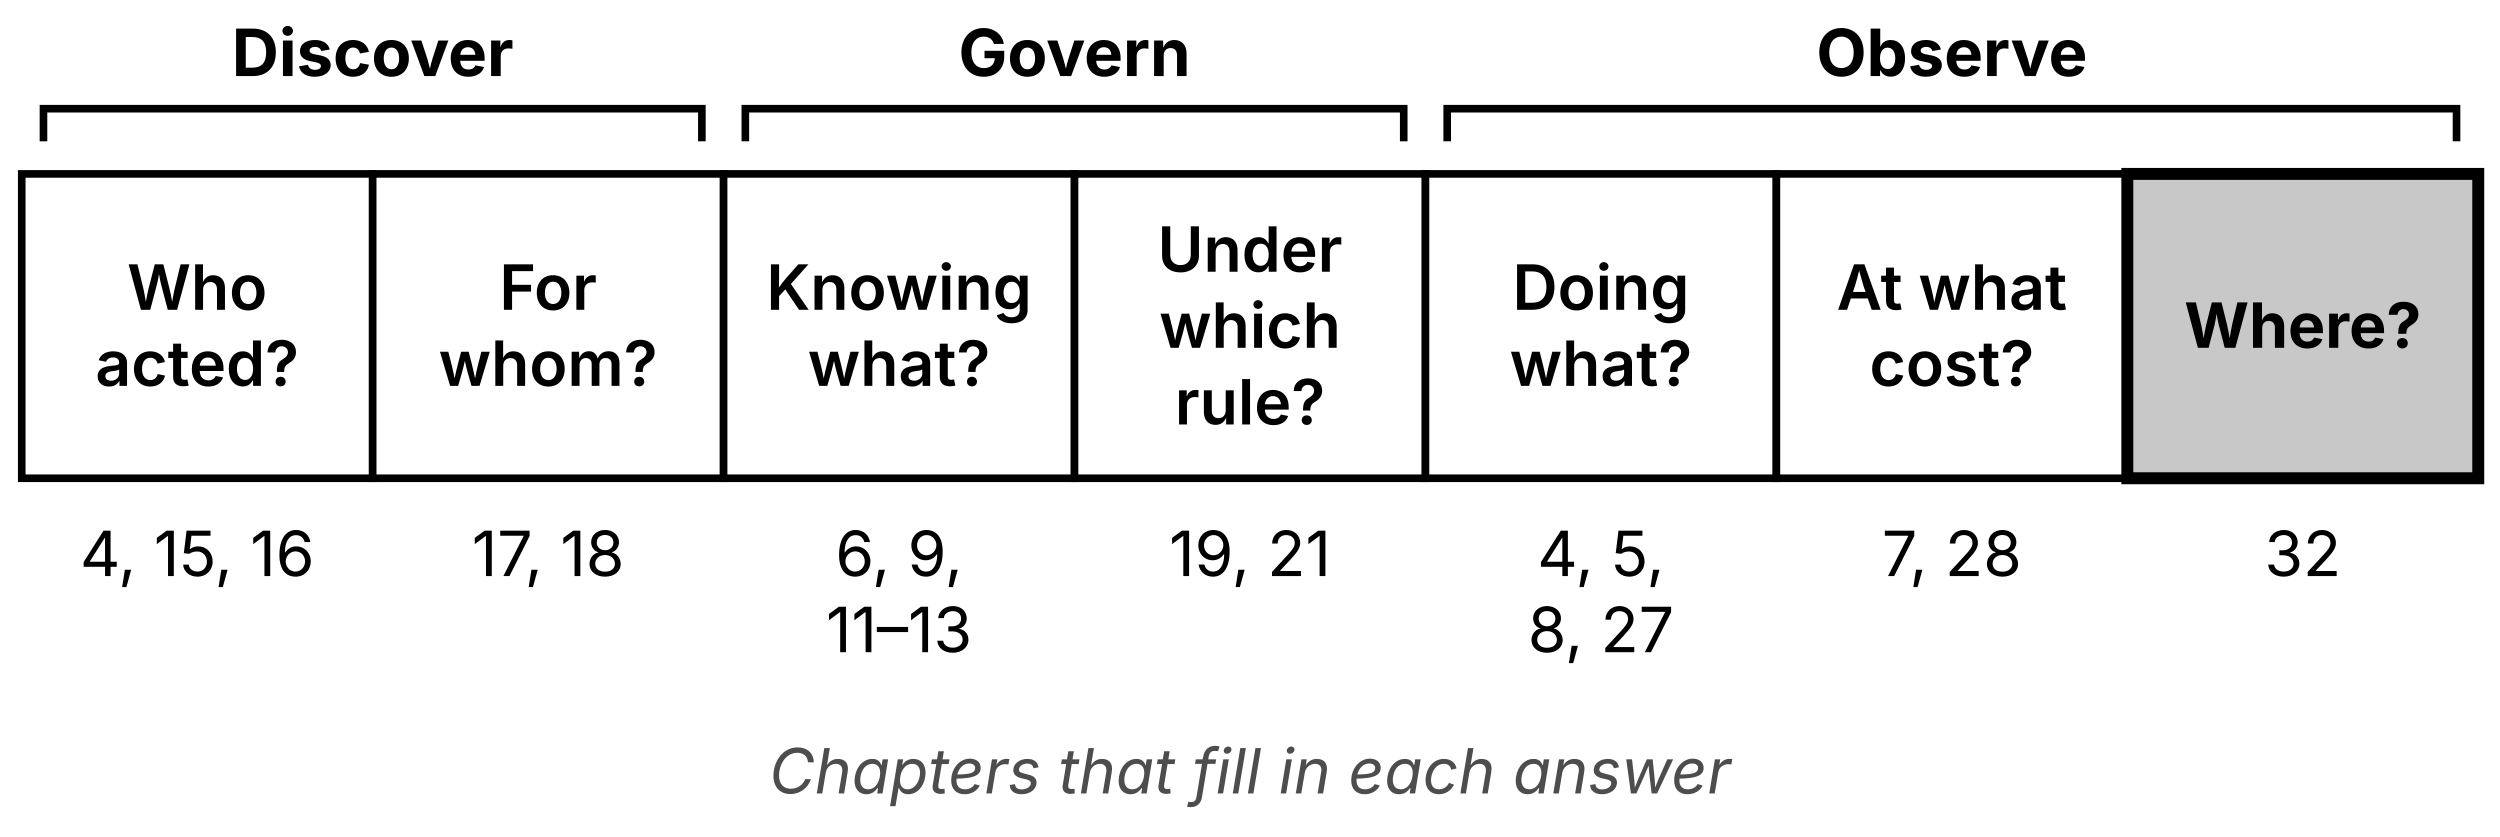
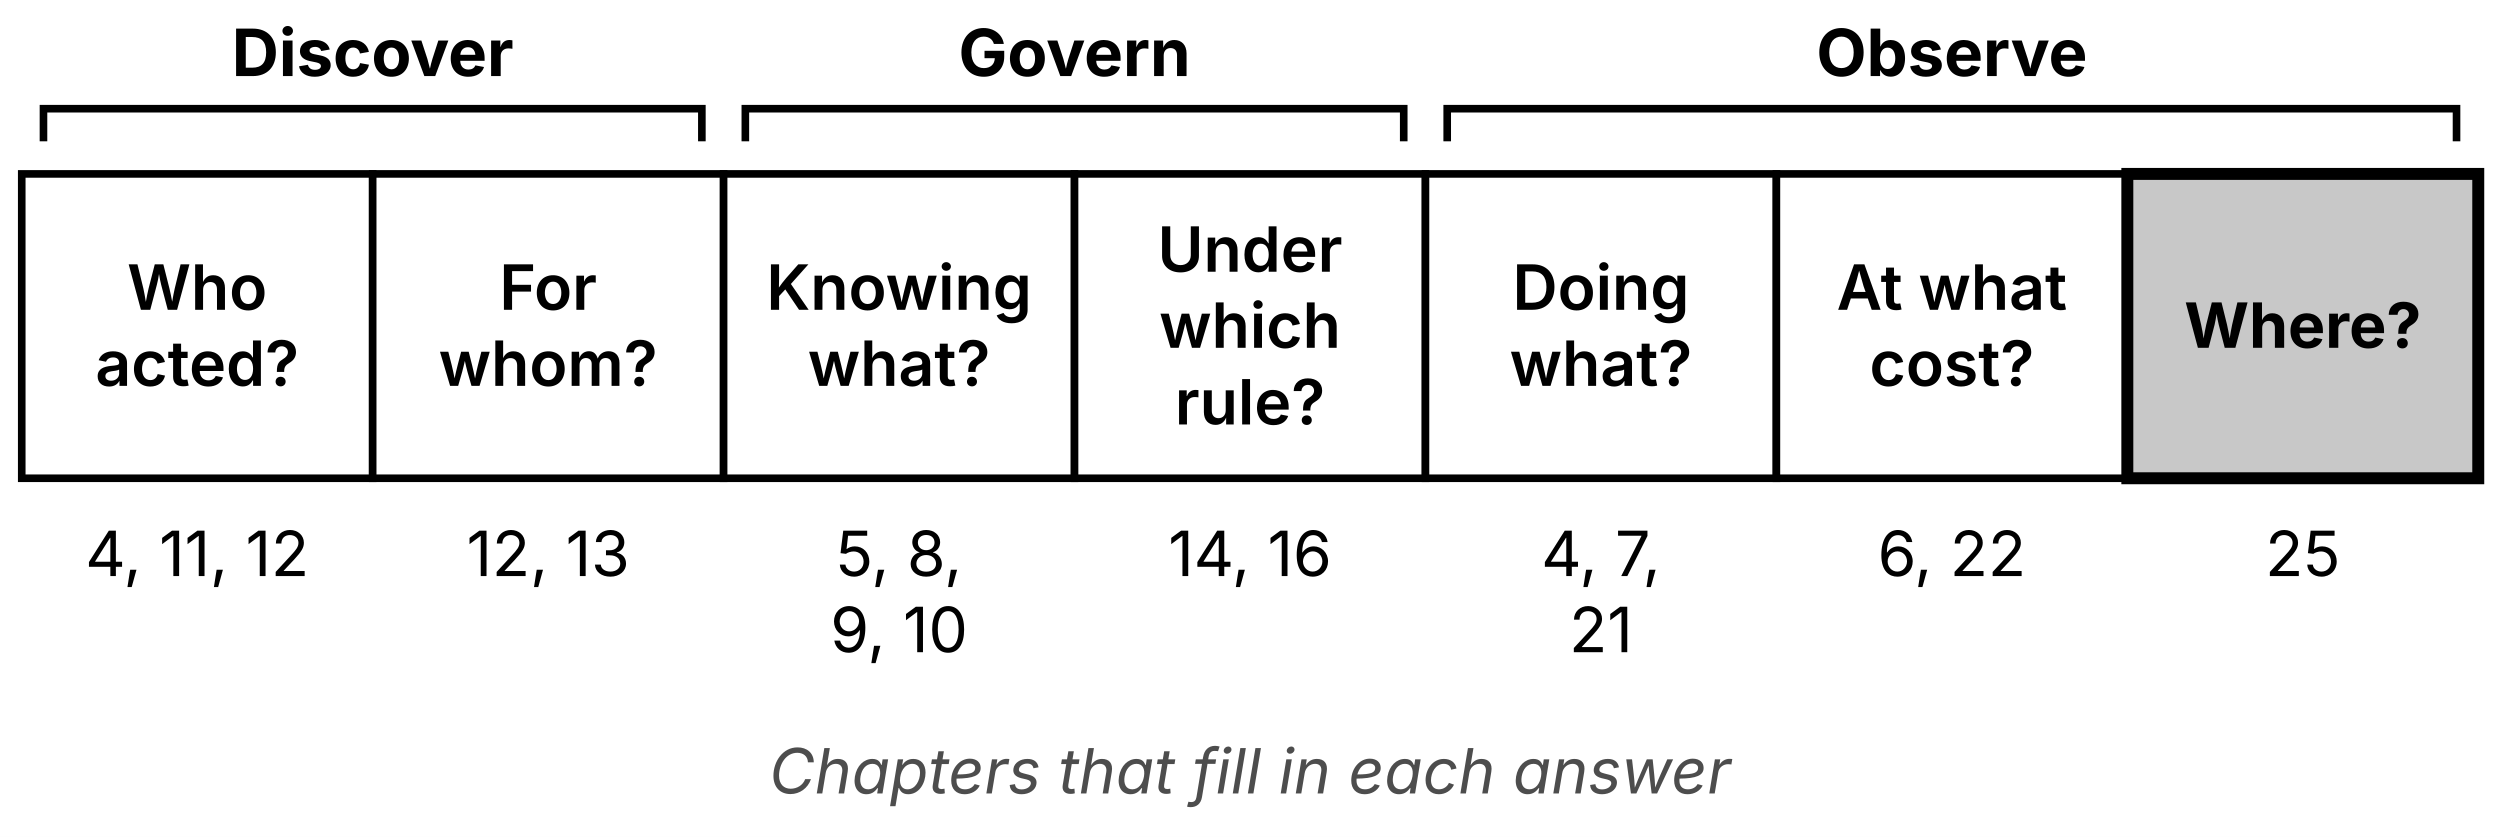
<svg xmlns="http://www.w3.org/2000/svg" width="4.6in" height="1.54in" viewBox="0 0 460 154">
  <defs>
    <marker id="call" viewBox="0 0 10 10" refX="9" refY="5" markerWidth="7" markerHeight="7" orient="auto-start-reverse">
      <path d="M0,0 L10,5 L0,10 z" fill="#000000" />
    </marker>
    <marker id="trace" viewBox="0 0 10 10" refX="9" refY="5" markerWidth="8" markerHeight="8" orient="auto-start-reverse">
      <path d="M1,1 L9,5 L1,9" fill="none" stroke="#000000" stroke-width="1.3" />
    </marker>
  </defs>
  <rect width="460" height="154" fill="#ffffff" />
  <path d="M8.0,26 L8.0,20 L129.143,20 L129.143,26" fill="none" stroke="#000000" stroke-width="1.4" />
  <text x="68.571" y="14.0" font-family="Inter, 'DejaVu Sans', sans-serif" font-size="12" font-weight="700" text-anchor="middle" fill="#000000">Discover</text>
  <path d="M137.143,26 L137.143,20 L258.286,20 L258.286,26" fill="none" stroke="#000000" stroke-width="1.4" />
  <text x="197.714" y="14.0" font-family="Inter, 'DejaVu Sans', sans-serif" font-size="12" font-weight="700" text-anchor="middle" fill="#000000">Govern</text>
  <path d="M266.286,26 L266.286,20 L452.0,20 L452.0,26" fill="none" stroke="#000000" stroke-width="1.4" />
  <text x="359.143" y="14.0" font-family="Inter, 'DejaVu Sans', sans-serif" font-size="12" font-weight="700" text-anchor="middle" fill="#000000">Observe</text>
  <rect x="4.0" y="32" width="64.571" height="56" rx="0" fill="#ffffff" stroke="#000000" stroke-width="1.4" />
  <text x="36.286" y="57.0" font-family="Inter, 'DejaVu Sans', sans-serif" font-size="11.5" font-weight="600" text-anchor="middle" fill="#000000">Who</text>
  <text x="36.286" y="71.0" font-family="Inter, 'DejaVu Sans', sans-serif" font-size="11.5" font-weight="600" text-anchor="middle" fill="#000000">acted?</text>
-   <text x="36.286" y="106.0" font-family="Inter, 'DejaVu Sans', sans-serif" font-size="11.5" font-weight="400" text-anchor="middle" fill="#000000">4, 15, 16</text>
+   <text x="36.286" y="106.0" font-family="Inter, 'DejaVu Sans', sans-serif" font-size="11.5" font-weight="400" text-anchor="middle" fill="#000000">4, 11, 12</text>
  <rect x="68.571" y="32" width="64.571" height="56" rx="0" fill="#ffffff" stroke="#000000" stroke-width="1.4" />
  <text x="100.857" y="57.0" font-family="Inter, 'DejaVu Sans', sans-serif" font-size="11.5" font-weight="600" text-anchor="middle" fill="#000000">For</text>
  <text x="100.857" y="71.0" font-family="Inter, 'DejaVu Sans', sans-serif" font-size="11.5" font-weight="600" text-anchor="middle" fill="#000000">whom?</text>
-   <text x="100.857" y="106.0" font-family="Inter, 'DejaVu Sans', sans-serif" font-size="11.5" font-weight="400" text-anchor="middle" fill="#000000">17, 18</text>
+   <text x="100.857" y="106.0" font-family="Inter, 'DejaVu Sans', sans-serif" font-size="11.5" font-weight="400" text-anchor="middle" fill="#000000">12, 13</text>
  <rect x="133.143" y="32" width="64.571" height="56" rx="0" fill="#ffffff" stroke="#000000" stroke-width="1.4" />
  <text x="165.429" y="57.0" font-family="Inter, 'DejaVu Sans', sans-serif" font-size="11.5" font-weight="600" text-anchor="middle" fill="#000000">Knowing</text>
  <text x="165.429" y="71.0" font-family="Inter, 'DejaVu Sans', sans-serif" font-size="11.5" font-weight="600" text-anchor="middle" fill="#000000">what?</text>
-   <text x="165.429" y="106.0" font-family="Inter, 'DejaVu Sans', sans-serif" font-size="11.5" font-weight="400" text-anchor="middle" fill="#000000">6, 9,</text>
-   <text x="165.429" y="120.0" font-family="Inter, 'DejaVu Sans', sans-serif" font-size="11.5" font-weight="400" text-anchor="middle" fill="#000000">11–13</text>
+   <text x="165.429" y="106.0" font-family="Inter, 'DejaVu Sans', sans-serif" font-size="11.5" font-weight="400" text-anchor="middle" fill="#000000">5, 8,</text>
+   <text x="165.429" y="120.0" font-family="Inter, 'DejaVu Sans', sans-serif" font-size="11.5" font-weight="400" text-anchor="middle" fill="#000000">9, 10</text>
  <rect x="197.714" y="32" width="64.571" height="56" rx="0" fill="#ffffff" stroke="#000000" stroke-width="1.4" />
  <text x="230.0" y="50.0" font-family="Inter, 'DejaVu Sans', sans-serif" font-size="11.5" font-weight="600" text-anchor="middle" fill="#000000">Under</text>
  <text x="230.0" y="64.0" font-family="Inter, 'DejaVu Sans', sans-serif" font-size="11.5" font-weight="600" text-anchor="middle" fill="#000000">which</text>
  <text x="230.0" y="78.1" font-family="Inter, 'DejaVu Sans', sans-serif" font-size="11.5" font-weight="600" text-anchor="middle" fill="#000000">rule?</text>
-   <text x="230.0" y="106.0" font-family="Inter, 'DejaVu Sans', sans-serif" font-size="11.5" font-weight="400" text-anchor="middle" fill="#000000">19, 21</text>
+   <text x="230.0" y="106.0" font-family="Inter, 'DejaVu Sans', sans-serif" font-size="11.5" font-weight="400" text-anchor="middle" fill="#000000">14, 16</text>
  <rect x="262.286" y="32" width="64.571" height="56" rx="0" fill="#ffffff" stroke="#000000" stroke-width="1.4" />
  <text x="294.571" y="57.0" font-family="Inter, 'DejaVu Sans', sans-serif" font-size="11.5" font-weight="600" text-anchor="middle" fill="#000000">Doing</text>
  <text x="294.571" y="71.0" font-family="Inter, 'DejaVu Sans', sans-serif" font-size="11.5" font-weight="600" text-anchor="middle" fill="#000000">what?</text>
-   <text x="294.571" y="106.0" font-family="Inter, 'DejaVu Sans', sans-serif" font-size="11.5" font-weight="400" text-anchor="middle" fill="#000000">4, 5,</text>
-   <text x="294.571" y="120.0" font-family="Inter, 'DejaVu Sans', sans-serif" font-size="11.5" font-weight="400" text-anchor="middle" fill="#000000">8, 27</text>
+   <text x="294.571" y="106.0" font-family="Inter, 'DejaVu Sans', sans-serif" font-size="11.5" font-weight="400" text-anchor="middle" fill="#000000">4, 7,</text>
+   <text x="294.571" y="120.0" font-family="Inter, 'DejaVu Sans', sans-serif" font-size="11.5" font-weight="400" text-anchor="middle" fill="#000000">21</text>
  <rect x="326.857" y="32" width="64.571" height="56" rx="0" fill="#ffffff" stroke="#000000" stroke-width="1.4" />
  <text x="359.143" y="57.0" font-family="Inter, 'DejaVu Sans', sans-serif" font-size="11.5" font-weight="600" text-anchor="middle" fill="#000000">At what</text>
  <text x="359.143" y="71.0" font-family="Inter, 'DejaVu Sans', sans-serif" font-size="11.5" font-weight="600" text-anchor="middle" fill="#000000">cost?</text>
-   <text x="359.143" y="106.0" font-family="Inter, 'DejaVu Sans', sans-serif" font-size="11.5" font-weight="400" text-anchor="middle" fill="#000000">7, 28</text>
+   <text x="359.143" y="106.0" font-family="Inter, 'DejaVu Sans', sans-serif" font-size="11.5" font-weight="400" text-anchor="middle" fill="#000000">6, 22</text>
  <rect x="391.429" y="32" width="64.571" height="56" rx="0" fill="#c8c8c8" stroke="#000000" stroke-width="2.2" />
  <text x="423.714" y="64.0" font-family="Inter, 'DejaVu Sans', sans-serif" font-size="11.5" font-weight="700" text-anchor="middle" fill="#000000">Where?</text>
-   <text x="423.714" y="106.0" font-family="Inter, 'DejaVu Sans', sans-serif" font-size="11.5" font-weight="400" text-anchor="middle" fill="#000000">32</text>
+   <text x="423.714" y="106.0" font-family="Inter, 'DejaVu Sans', sans-serif" font-size="11.5" font-weight="400" text-anchor="middle" fill="#000000">25</text>
  <text x="230.0" y="146.0" font-family="Inter, 'DejaVu Sans', sans-serif" font-size="11.5" font-weight="400" text-anchor="middle" font-style="italic" fill="#4d4d4d">Chapters that fill in each answer</text>
</svg>
